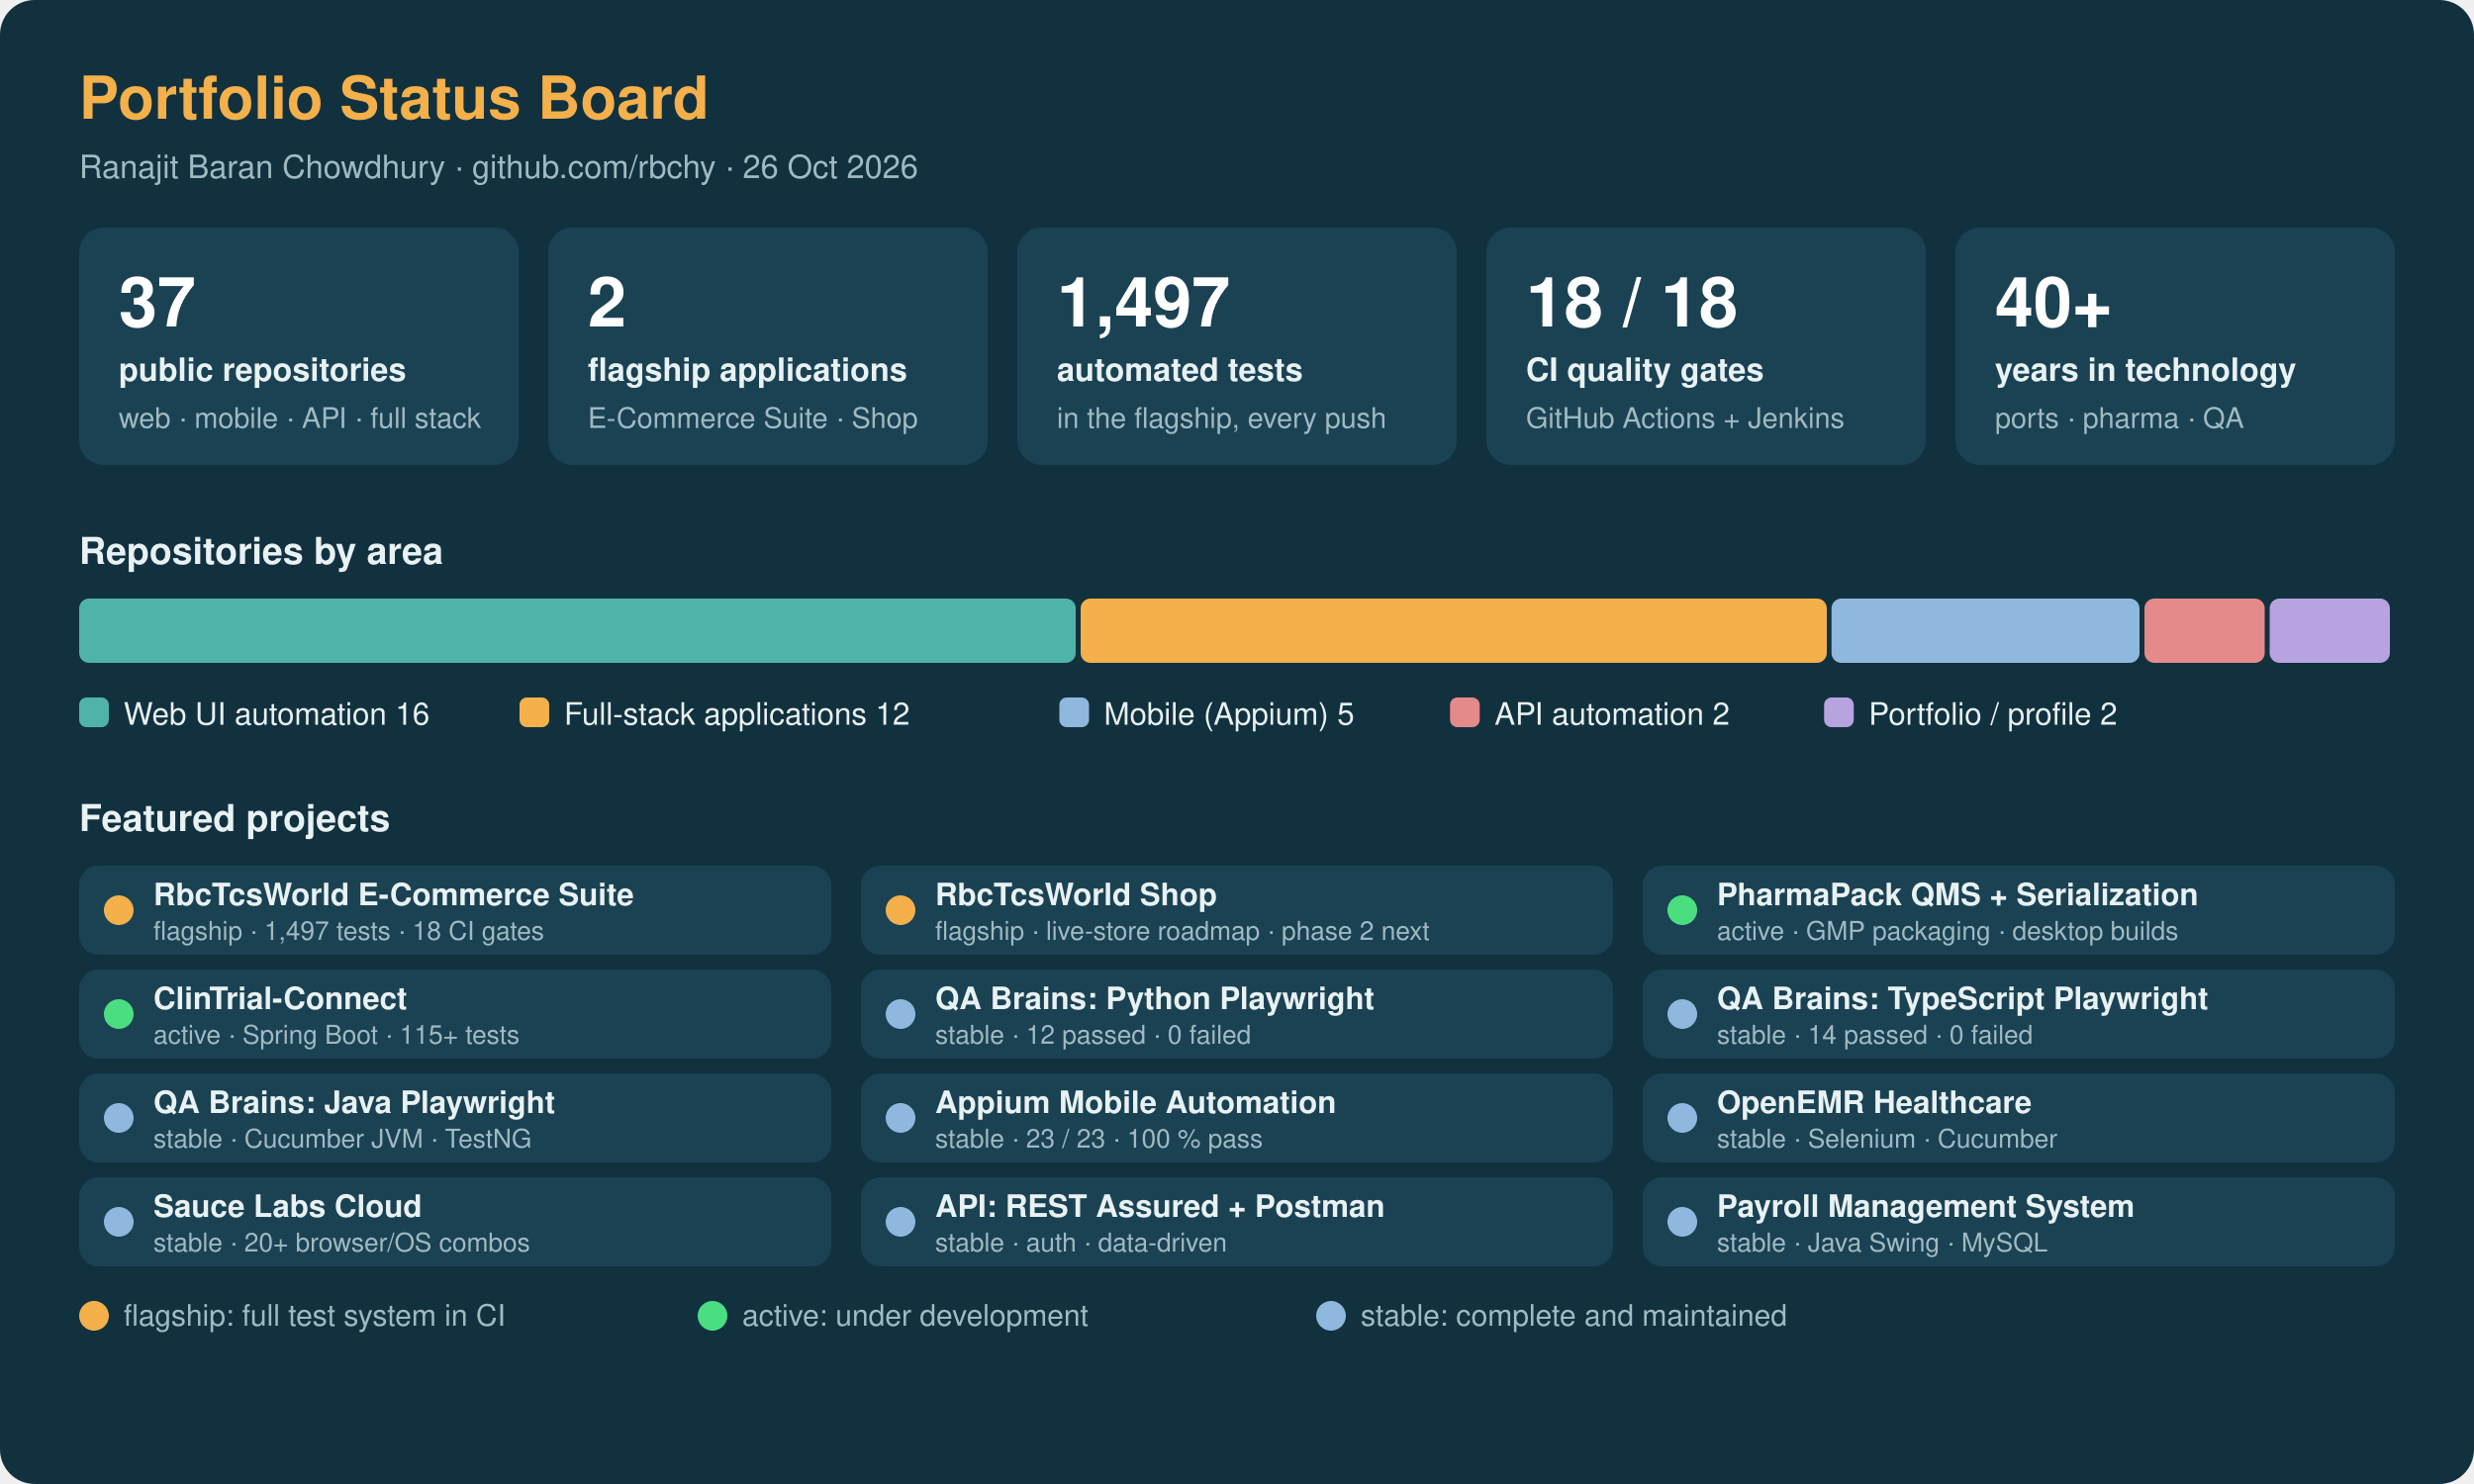
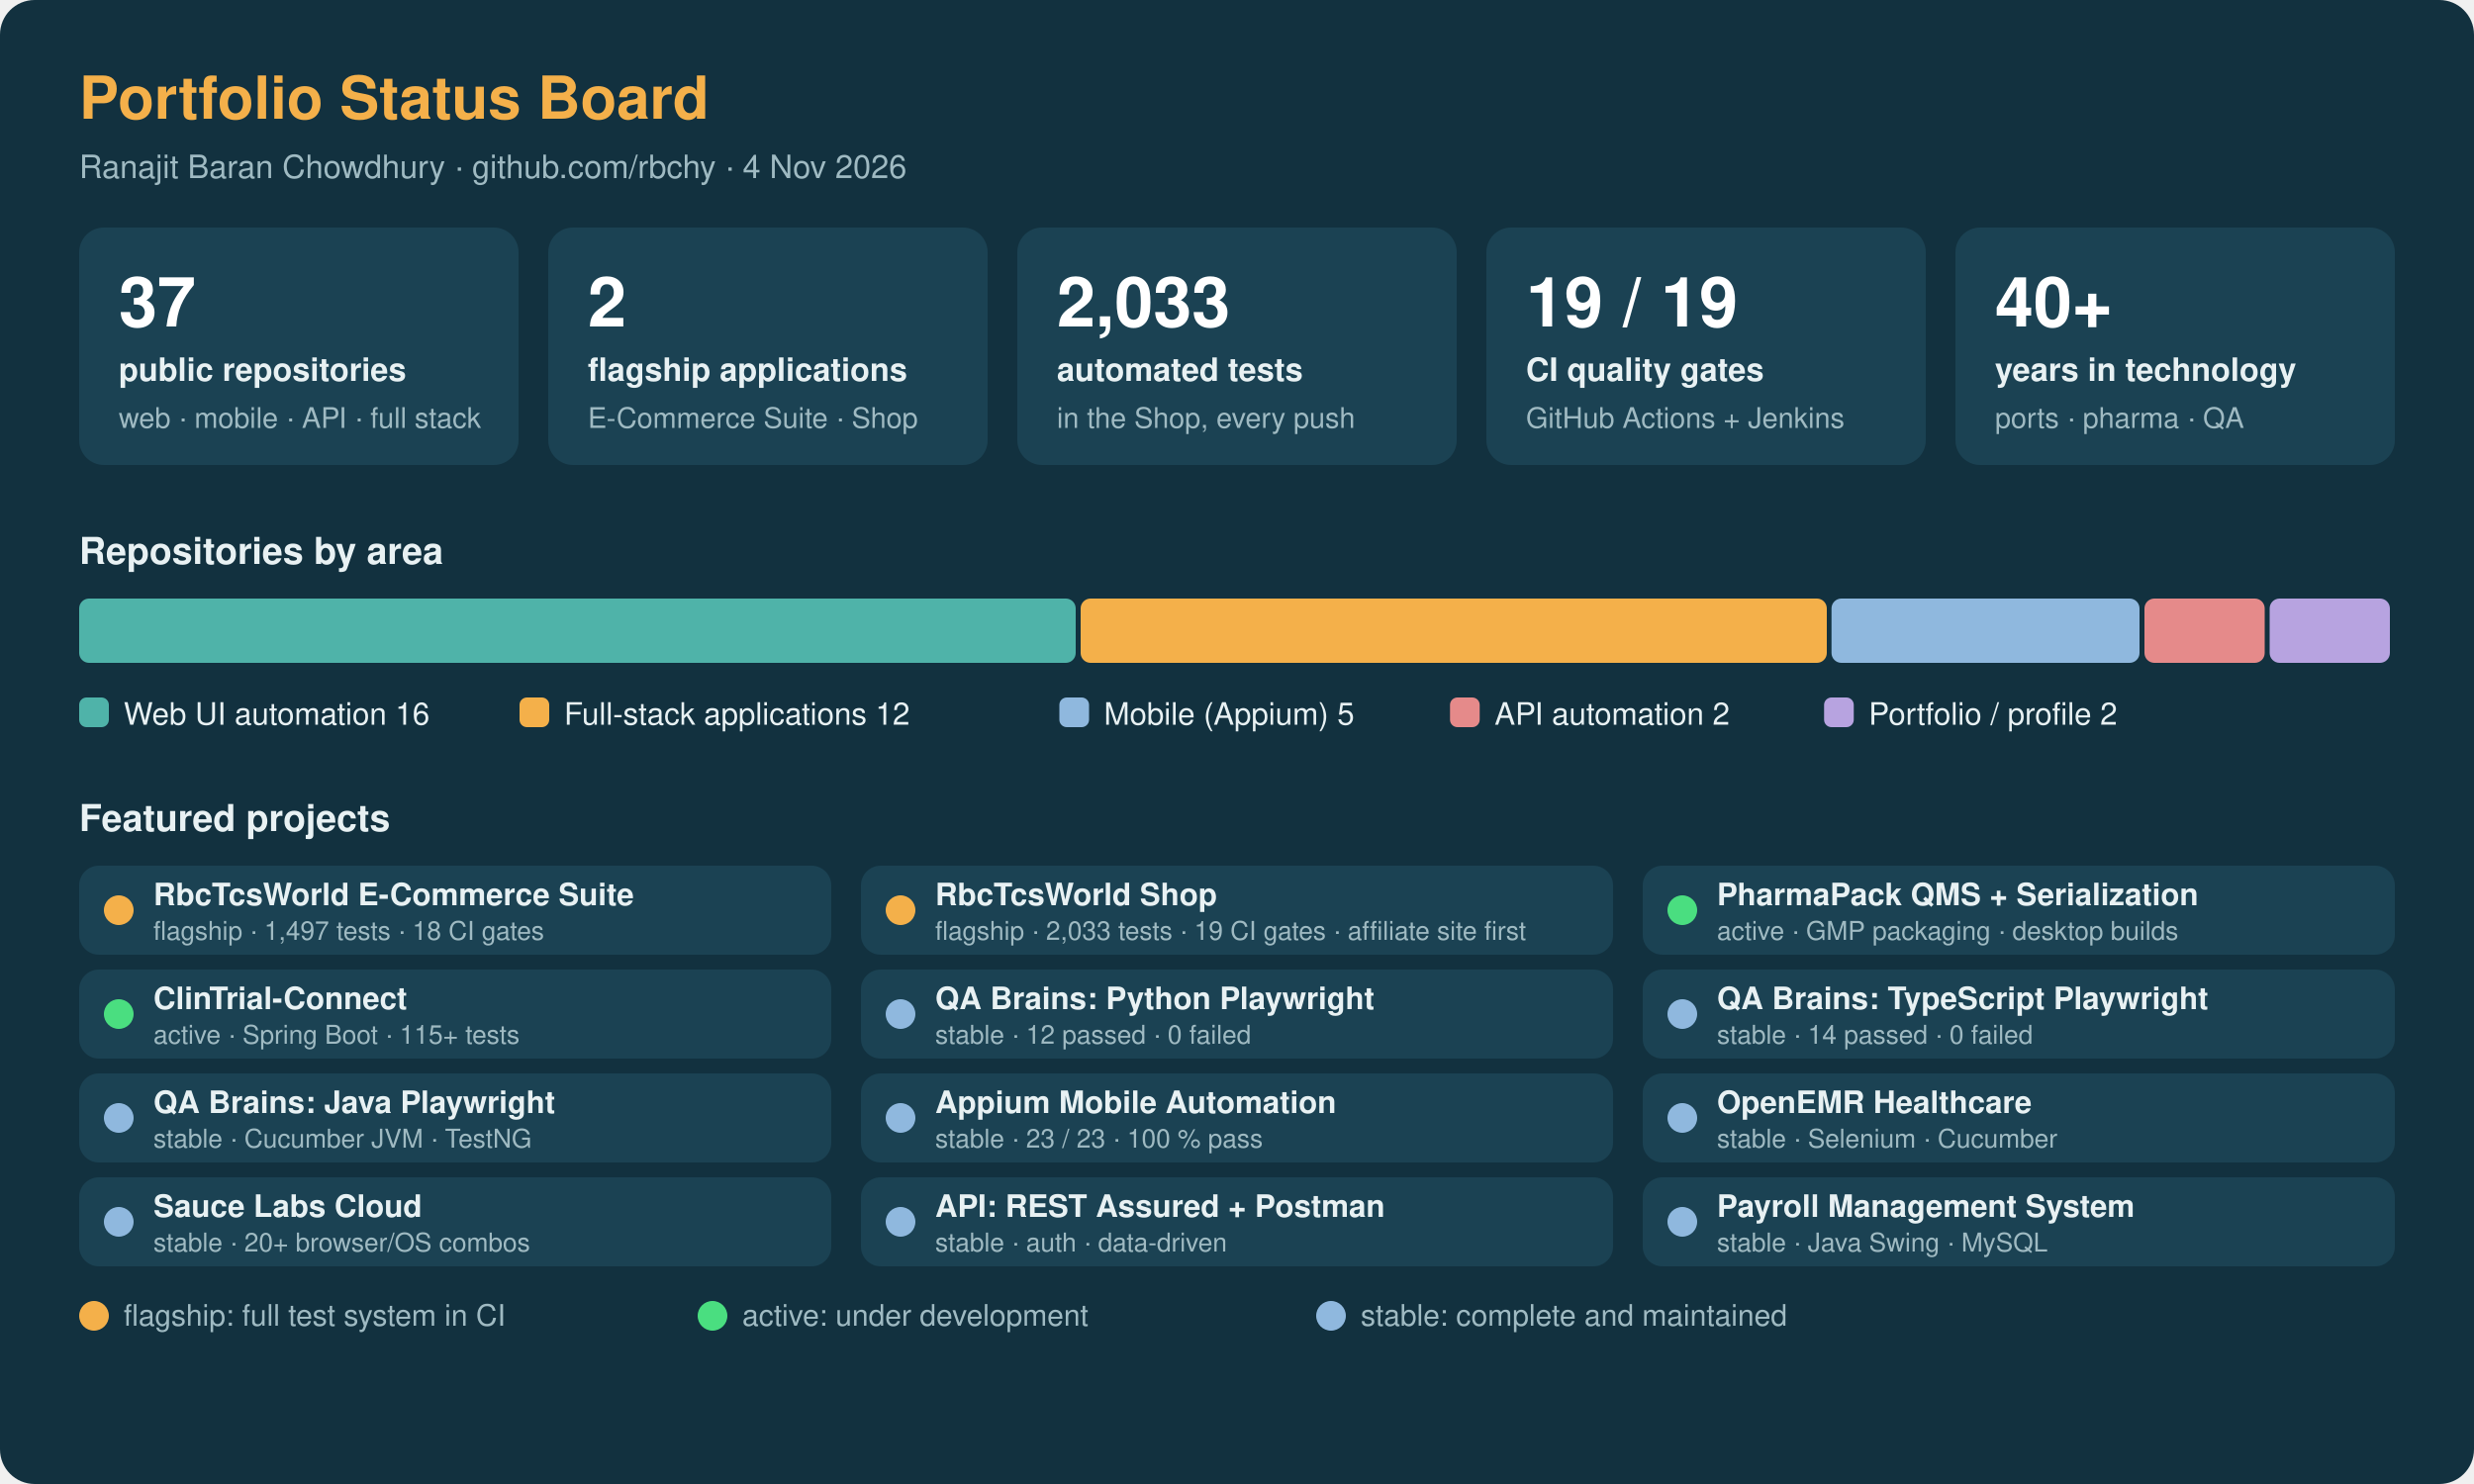
- <svg xmlns="http://www.w3.org/2000/svg" width="1000" height="600" viewBox="0 0 1000 600" role="img" aria-label="Portfolio status board: 37 public repositories, 2 flagship applications, 1,497 automated tests and 18 CI quality gates in the flagship, 40 plus years in technology; 12 featured projects: 2 flagship, 2 active, 8 stable.">
+ <svg xmlns="http://www.w3.org/2000/svg" width="1000" height="600" viewBox="0 0 1000 600" role="img" aria-label="Portfolio status board: 37 public repositories, 2 flagship applications, 2,033 automated tests and 19 CI quality gates in the Shop, 40 plus years in technology; 12 featured projects: 2 flagship, 2 active, 8 stable.">
  <rect width="1000" height="600" rx="14" fill="#12313f" />
  <text x="32" y="48" font-family="'Segoe UI', Helvetica, Arial, sans-serif" font-size="24" font-weight="700" fill="#f4b04a" text-anchor="start">Portfolio Status Board</text>
-   <text x="32" y="72" font-family="'Segoe UI', Helvetica, Arial, sans-serif" font-size="13" font-weight="400" fill="#9fbac2" text-anchor="start">Ranajit Baran Chowdhury · github.com/rbchy · 26 Oct 2026</text>
+   <text x="32" y="72" font-family="'Segoe UI', Helvetica, Arial, sans-serif" font-size="13" font-weight="400" fill="#9fbac2" text-anchor="start">Ranajit Baran Chowdhury · github.com/rbchy · 4 Nov 2026</text>
  <rect x="32.0" y="92" width="177.6" height="96" rx="10" fill="#1b4253" />
  <text x="48.0" y="132" font-family="'Segoe UI', Helvetica, Arial, sans-serif" font-size="28" font-weight="700" fill="#ffffff" text-anchor="start">37</text>
  <text x="48.0" y="154" font-family="'Segoe UI', Helvetica, Arial, sans-serif" font-size="13" font-weight="600" fill="#e8f1f3" text-anchor="start">public repositories</text>
  <text x="48.0" y="173" font-family="'Segoe UI', Helvetica, Arial, sans-serif" font-size="11.5" font-weight="400" fill="#9fbac2" text-anchor="start">web · mobile · API · full stack</text>
  <rect x="221.6" y="92" width="177.6" height="96" rx="10" fill="#1b4253" />
  <text x="237.6" y="132" font-family="'Segoe UI', Helvetica, Arial, sans-serif" font-size="28" font-weight="700" fill="#ffffff" text-anchor="start">2</text>
  <text x="237.6" y="154" font-family="'Segoe UI', Helvetica, Arial, sans-serif" font-size="13" font-weight="600" fill="#e8f1f3" text-anchor="start">flagship applications</text>
  <text x="237.6" y="173" font-family="'Segoe UI', Helvetica, Arial, sans-serif" font-size="11.5" font-weight="400" fill="#9fbac2" text-anchor="start">E-Commerce Suite · Shop</text>
  <rect x="411.2" y="92" width="177.6" height="96" rx="10" fill="#1b4253" />
-   <text x="427.2" y="132" font-family="'Segoe UI', Helvetica, Arial, sans-serif" font-size="28" font-weight="700" fill="#ffffff" text-anchor="start">1,497</text>
+   <text x="427.2" y="132" font-family="'Segoe UI', Helvetica, Arial, sans-serif" font-size="28" font-weight="700" fill="#ffffff" text-anchor="start">2,033</text>
  <text x="427.2" y="154" font-family="'Segoe UI', Helvetica, Arial, sans-serif" font-size="13" font-weight="600" fill="#e8f1f3" text-anchor="start">automated tests</text>
-   <text x="427.2" y="173" font-family="'Segoe UI', Helvetica, Arial, sans-serif" font-size="11.5" font-weight="400" fill="#9fbac2" text-anchor="start">in the flagship, every push</text>
+   <text x="427.2" y="173" font-family="'Segoe UI', Helvetica, Arial, sans-serif" font-size="11.5" font-weight="400" fill="#9fbac2" text-anchor="start">in the Shop, every push</text>
  <rect x="600.8" y="92" width="177.6" height="96" rx="10" fill="#1b4253" />
-   <text x="616.8" y="132" font-family="'Segoe UI', Helvetica, Arial, sans-serif" font-size="28" font-weight="700" fill="#ffffff" text-anchor="start">18 / 18</text>
+   <text x="616.8" y="132" font-family="'Segoe UI', Helvetica, Arial, sans-serif" font-size="28" font-weight="700" fill="#ffffff" text-anchor="start">19 / 19</text>
  <text x="616.8" y="154" font-family="'Segoe UI', Helvetica, Arial, sans-serif" font-size="13" font-weight="600" fill="#e8f1f3" text-anchor="start">CI quality gates</text>
  <text x="616.8" y="173" font-family="'Segoe UI', Helvetica, Arial, sans-serif" font-size="11.5" font-weight="400" fill="#9fbac2" text-anchor="start">GitHub Actions + Jenkins</text>
  <rect x="790.4" y="92" width="177.6" height="96" rx="10" fill="#1b4253" />
  <text x="806.4" y="132" font-family="'Segoe UI', Helvetica, Arial, sans-serif" font-size="28" font-weight="700" fill="#ffffff" text-anchor="start">40+</text>
  <text x="806.4" y="154" font-family="'Segoe UI', Helvetica, Arial, sans-serif" font-size="13" font-weight="600" fill="#e8f1f3" text-anchor="start">years in technology</text>
  <text x="806.4" y="173" font-family="'Segoe UI', Helvetica, Arial, sans-serif" font-size="11.5" font-weight="400" fill="#9fbac2" text-anchor="start">ports · pharma · QA</text>
  <text x="32" y="228" font-family="'Segoe UI', Helvetica, Arial, sans-serif" font-size="15" font-weight="700" fill="#e8f1f3" text-anchor="start">Repositories by area</text>
  <rect x="32.0" y="242" width="402.8" height="26" rx="4" fill="#4fb3a9" />
  <rect x="436.8" y="242" width="301.6" height="26" rx="4" fill="#f4b04a" />
  <rect x="740.3" y="242" width="124.5" height="26" rx="4" fill="#8fb8de" />
  <rect x="866.8" y="242" width="48.6" height="26" rx="4" fill="#e58a8a" />
  <rect x="917.4" y="242" width="48.6" height="26" rx="4" fill="#b7a3e0" />
  <rect x="32" y="282" width="12" height="12" rx="3" fill="#4fb3a9" />
  <text x="50" y="293" font-family="'Segoe UI', Helvetica, Arial, sans-serif" font-size="12.5" font-weight="400" fill="#e8f1f3" text-anchor="start">Web UI automation 16</text>
  <rect x="210.0" y="282" width="12" height="12" rx="3" fill="#f4b04a" />
  <text x="228.0" y="293" font-family="'Segoe UI', Helvetica, Arial, sans-serif" font-size="12.5" font-weight="400" fill="#e8f1f3" text-anchor="start">Full-stack applications 12</text>
  <rect x="428.2" y="282" width="12" height="12" rx="3" fill="#8fb8de" />
  <text x="446.2" y="293" font-family="'Segoe UI', Helvetica, Arial, sans-serif" font-size="12.5" font-weight="400" fill="#e8f1f3" text-anchor="start">Mobile (Appium) 5</text>
  <rect x="586.1" y="282" width="12" height="12" rx="3" fill="#e58a8a" />
  <text x="604.1" y="293" font-family="'Segoe UI', Helvetica, Arial, sans-serif" font-size="12.5" font-weight="400" fill="#e8f1f3" text-anchor="start">API automation 2</text>
  <rect x="737.3" y="282" width="12" height="12" rx="3" fill="#b7a3e0" />
  <text x="755.3" y="293" font-family="'Segoe UI', Helvetica, Arial, sans-serif" font-size="12.5" font-weight="400" fill="#e8f1f3" text-anchor="start">Portfolio / profile 2</text>
  <text x="32" y="336" font-family="'Segoe UI', Helvetica, Arial, sans-serif" font-size="15" font-weight="700" fill="#e8f1f3" text-anchor="start">Featured projects</text>
  <rect x="32.0" y="350" width="304.0" height="36" rx="8" fill="#1b4253" />
  <circle cx="48.0" cy="368" r="6" fill="#f4b04a" />
  <text x="62.0" y="366" font-family="'Segoe UI', Helvetica, Arial, sans-serif" font-size="12.5" font-weight="600" fill="#e8f1f3" text-anchor="start">RbcTcsWorld E-Commerce Suite</text>
  <text x="62.0" y="380" font-family="'Segoe UI', Helvetica, Arial, sans-serif" font-size="10.5" font-weight="400" fill="#9fbac2" text-anchor="start">flagship · 1,497 tests · 18 CI gates</text>
  <rect x="348.0" y="350" width="304.0" height="36" rx="8" fill="#1b4253" />
  <circle cx="364.0" cy="368" r="6" fill="#f4b04a" />
  <text x="378.0" y="366" font-family="'Segoe UI', Helvetica, Arial, sans-serif" font-size="12.5" font-weight="600" fill="#e8f1f3" text-anchor="start">RbcTcsWorld Shop</text>
-   <text x="378.0" y="380" font-family="'Segoe UI', Helvetica, Arial, sans-serif" font-size="10.5" font-weight="400" fill="#9fbac2" text-anchor="start">flagship · live-store roadmap · phase 2 next</text>
+   <text x="378.0" y="380" font-family="'Segoe UI', Helvetica, Arial, sans-serif" font-size="10.5" font-weight="400" fill="#9fbac2" text-anchor="start">flagship · 2,033 tests · 19 CI gates · affiliate site first</text>
  <rect x="664.0" y="350" width="304.0" height="36" rx="8" fill="#1b4253" />
  <circle cx="680.0" cy="368" r="6" fill="#4ade80" />
  <text x="694.0" y="366" font-family="'Segoe UI', Helvetica, Arial, sans-serif" font-size="12.5" font-weight="600" fill="#e8f1f3" text-anchor="start">PharmaPack QMS + Serialization</text>
  <text x="694.0" y="380" font-family="'Segoe UI', Helvetica, Arial, sans-serif" font-size="10.5" font-weight="400" fill="#9fbac2" text-anchor="start">active · GMP packaging · desktop builds</text>
  <rect x="32.0" y="392" width="304.0" height="36" rx="8" fill="#1b4253" />
  <circle cx="48.0" cy="410" r="6" fill="#4ade80" />
  <text x="62.0" y="408" font-family="'Segoe UI', Helvetica, Arial, sans-serif" font-size="12.5" font-weight="600" fill="#e8f1f3" text-anchor="start">ClinTrial-Connect</text>
  <text x="62.0" y="422" font-family="'Segoe UI', Helvetica, Arial, sans-serif" font-size="10.5" font-weight="400" fill="#9fbac2" text-anchor="start">active · Spring Boot · 115+ tests</text>
  <rect x="348.0" y="392" width="304.0" height="36" rx="8" fill="#1b4253" />
  <circle cx="364.0" cy="410" r="6" fill="#8fb8de" />
  <text x="378.0" y="408" font-family="'Segoe UI', Helvetica, Arial, sans-serif" font-size="12.5" font-weight="600" fill="#e8f1f3" text-anchor="start">QA Brains: Python Playwright</text>
  <text x="378.0" y="422" font-family="'Segoe UI', Helvetica, Arial, sans-serif" font-size="10.5" font-weight="400" fill="#9fbac2" text-anchor="start">stable · 12 passed · 0 failed</text>
  <rect x="664.0" y="392" width="304.0" height="36" rx="8" fill="#1b4253" />
  <circle cx="680.0" cy="410" r="6" fill="#8fb8de" />
  <text x="694.0" y="408" font-family="'Segoe UI', Helvetica, Arial, sans-serif" font-size="12.5" font-weight="600" fill="#e8f1f3" text-anchor="start">QA Brains: TypeScript Playwright</text>
  <text x="694.0" y="422" font-family="'Segoe UI', Helvetica, Arial, sans-serif" font-size="10.5" font-weight="400" fill="#9fbac2" text-anchor="start">stable · 14 passed · 0 failed</text>
  <rect x="32.0" y="434" width="304.0" height="36" rx="8" fill="#1b4253" />
  <circle cx="48.0" cy="452" r="6" fill="#8fb8de" />
  <text x="62.0" y="450" font-family="'Segoe UI', Helvetica, Arial, sans-serif" font-size="12.5" font-weight="600" fill="#e8f1f3" text-anchor="start">QA Brains: Java Playwright</text>
  <text x="62.0" y="464" font-family="'Segoe UI', Helvetica, Arial, sans-serif" font-size="10.5" font-weight="400" fill="#9fbac2" text-anchor="start">stable · Cucumber JVM · TestNG</text>
  <rect x="348.0" y="434" width="304.0" height="36" rx="8" fill="#1b4253" />
  <circle cx="364.0" cy="452" r="6" fill="#8fb8de" />
  <text x="378.0" y="450" font-family="'Segoe UI', Helvetica, Arial, sans-serif" font-size="12.5" font-weight="600" fill="#e8f1f3" text-anchor="start">Appium Mobile Automation</text>
  <text x="378.0" y="464" font-family="'Segoe UI', Helvetica, Arial, sans-serif" font-size="10.5" font-weight="400" fill="#9fbac2" text-anchor="start">stable · 23 / 23 · 100 % pass</text>
  <rect x="664.0" y="434" width="304.0" height="36" rx="8" fill="#1b4253" />
  <circle cx="680.0" cy="452" r="6" fill="#8fb8de" />
  <text x="694.0" y="450" font-family="'Segoe UI', Helvetica, Arial, sans-serif" font-size="12.5" font-weight="600" fill="#e8f1f3" text-anchor="start">OpenEMR Healthcare</text>
  <text x="694.0" y="464" font-family="'Segoe UI', Helvetica, Arial, sans-serif" font-size="10.5" font-weight="400" fill="#9fbac2" text-anchor="start">stable · Selenium · Cucumber</text>
  <rect x="32.0" y="476" width="304.0" height="36" rx="8" fill="#1b4253" />
  <circle cx="48.0" cy="494" r="6" fill="#8fb8de" />
  <text x="62.0" y="492" font-family="'Segoe UI', Helvetica, Arial, sans-serif" font-size="12.5" font-weight="600" fill="#e8f1f3" text-anchor="start">Sauce Labs Cloud</text>
  <text x="62.0" y="506" font-family="'Segoe UI', Helvetica, Arial, sans-serif" font-size="10.5" font-weight="400" fill="#9fbac2" text-anchor="start">stable · 20+ browser/OS combos</text>
  <rect x="348.0" y="476" width="304.0" height="36" rx="8" fill="#1b4253" />
  <circle cx="364.0" cy="494" r="6" fill="#8fb8de" />
  <text x="378.0" y="492" font-family="'Segoe UI', Helvetica, Arial, sans-serif" font-size="12.5" font-weight="600" fill="#e8f1f3" text-anchor="start">API: REST Assured + Postman</text>
  <text x="378.0" y="506" font-family="'Segoe UI', Helvetica, Arial, sans-serif" font-size="10.5" font-weight="400" fill="#9fbac2" text-anchor="start">stable · auth · data-driven</text>
  <rect x="664.0" y="476" width="304.0" height="36" rx="8" fill="#1b4253" />
  <circle cx="680.0" cy="494" r="6" fill="#8fb8de" />
  <text x="694.0" y="492" font-family="'Segoe UI', Helvetica, Arial, sans-serif" font-size="12.5" font-weight="600" fill="#e8f1f3" text-anchor="start">Payroll Management System</text>
  <text x="694.0" y="506" font-family="'Segoe UI', Helvetica, Arial, sans-serif" font-size="10.5" font-weight="400" fill="#9fbac2" text-anchor="start">stable · Java Swing · MySQL</text>
  <circle cx="38" cy="532" r="6" fill="#f4b04a" />
  <text x="50" y="536" font-family="'Segoe UI', Helvetica, Arial, sans-serif" font-size="12" font-weight="400" fill="#9fbac2" text-anchor="start">flagship: full test system in CI</text>
  <circle cx="288" cy="532" r="6" fill="#4ade80" />
  <text x="300" y="536" font-family="'Segoe UI', Helvetica, Arial, sans-serif" font-size="12" font-weight="400" fill="#9fbac2" text-anchor="start">active: under development</text>
  <circle cx="538" cy="532" r="6" fill="#8fb8de" />
  <text x="550" y="536" font-family="'Segoe UI', Helvetica, Arial, sans-serif" font-size="12" font-weight="400" fill="#9fbac2" text-anchor="start">stable: complete and maintained</text>
</svg>
